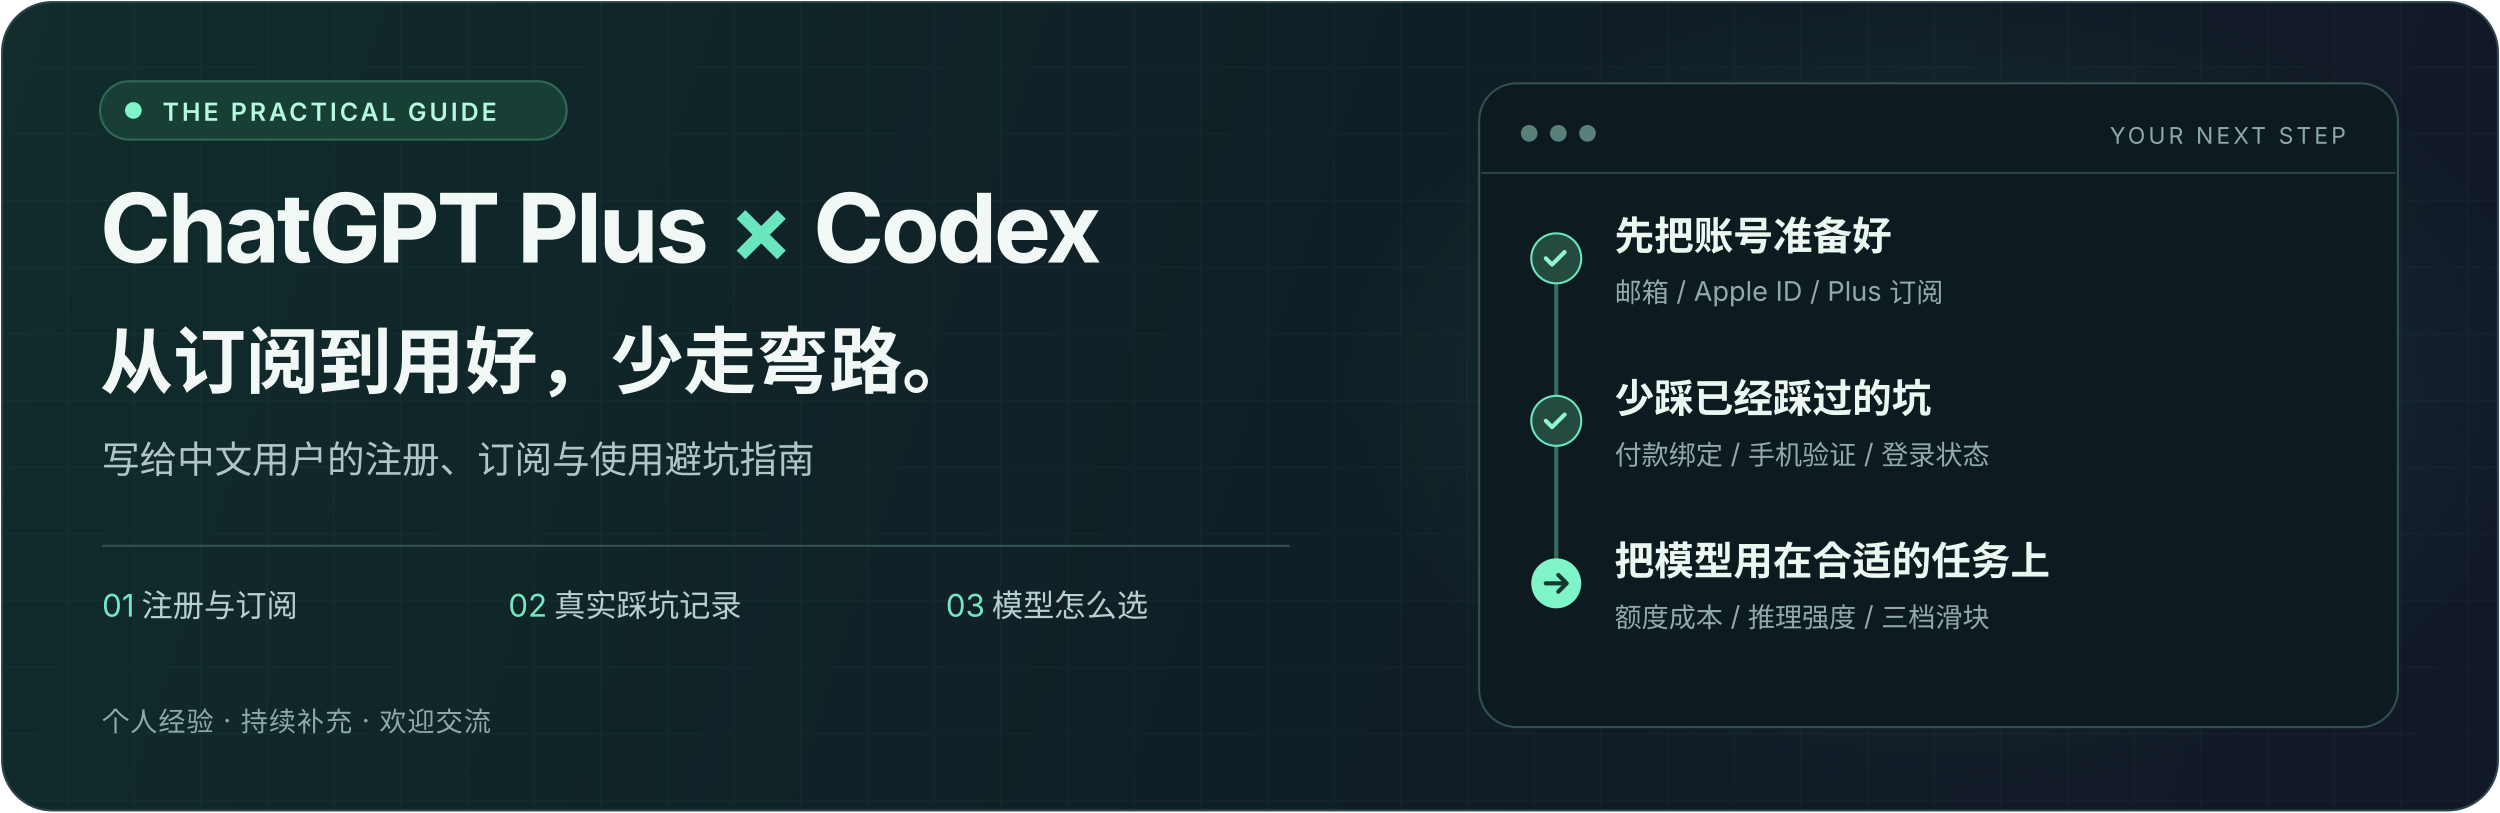
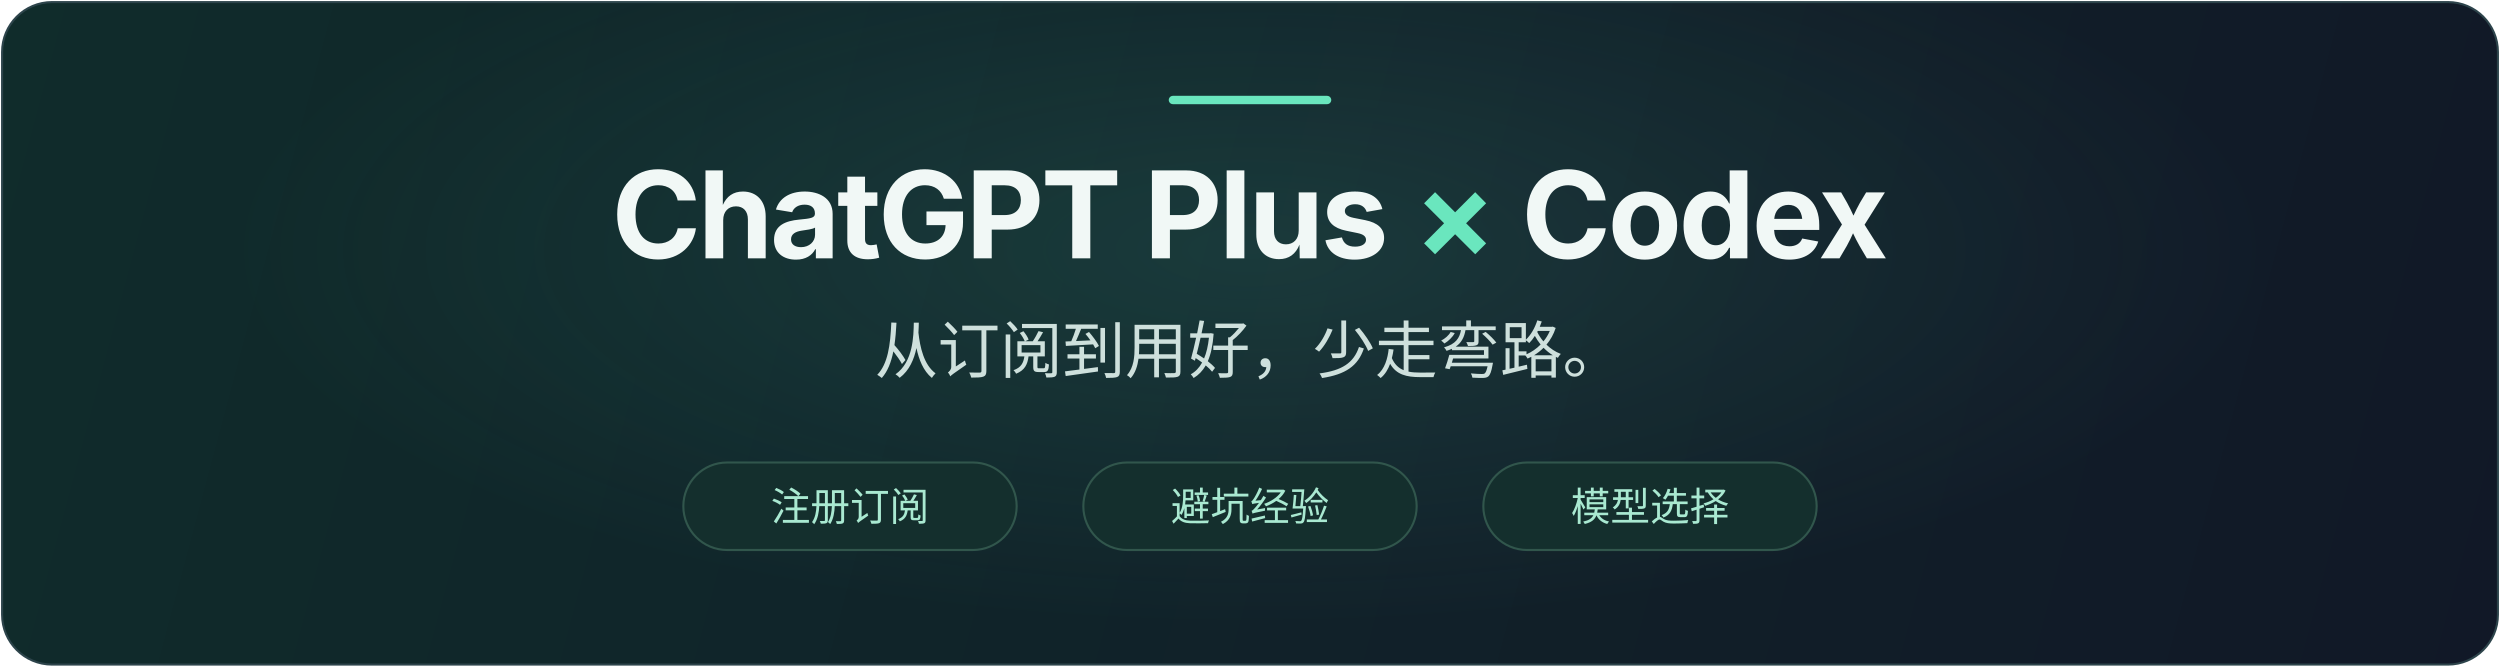
- <svg xmlns="http://www.w3.org/2000/svg" width="768" height="249.6" viewBox="0 0 1200 390" fill="none">
+ <svg xmlns="http://www.w3.org/2000/svg" width="768" height="204.8" viewBox="0 0 1200 320" fill="none">
  <defs>
-     <linearGradient id="bg" x1="0" y1="0" x2="1200" y2="390" gradientUnits="userSpaceOnUse">
+     <linearGradient id="bg" x1="0" y1="0" x2="1200" y2="320" gradientUnits="userSpaceOnUse">
      <stop stop-color="#102C2B" />
-       <stop offset=".6" stop-color="#101D25" />
      <stop offset="1" stop-color="#111827" />
    </linearGradient>
    <radialGradient id="glow">
-       <stop stop-color="#61EBC0" stop-opacity=".15" />
+       <stop stop-color="#61EBC0" stop-opacity=".12" />
      <stop offset="1" stop-color="#61EBC0" stop-opacity="0" />
    </radialGradient>
-     <pattern id="grid" width="32" height="32" patternUnits="userSpaceOnUse">
-       <path d="M32 0H0V32" stroke="#A7F3D0" stroke-opacity=".035" />
-     </pattern>
  </defs>
-   <rect x="1" y="1" width="1198" height="388" rx="24" fill="url(#bg)" stroke="#2D444B" />
-   <rect x="1" y="1" width="1198" height="388" rx="24" fill="url(#grid)" />
-   <ellipse cx="935" cy="185" rx="290" ry="195" fill="url(#glow)" />
-   <g font-family="-apple-system, BlinkMacSystemFont, 'Segoe UI', 'PingFang SC', 'Microsoft YaHei', sans-serif">
-     <rect x="48" y="39" width="224" height="28" rx="14" fill="#183F36" stroke="#326857" />
-     <circle cx="64" cy="53" r="4" fill="#80F4C9" />
-     <text x="78" y="58" fill="#B5F9DE" font-size="12" font-weight="600" letter-spacing="1.4">THE PRACTICAL GUIDE</text>
-     <text x="48" y="126" fill="#F1F8F6" font-size="46" font-weight="700" letter-spacing="-1.5">ChatGPT Plus <tspan fill="#6AE6BE">×</tspan> Codex</text>
-     <text x="48" y="186" fill="#F1F8F6" font-size="35" font-weight="650">从订阅到用好，少走弯路。</text>
-     <text x="49" y="227" fill="#AFC5C6" font-size="18">写给中文用户的注册、订阅与使用避坑指南</text>
-     <path d="M49 262H619" stroke="#355052" />
-     <g font-size="15" fill="#B7CFCD">
-       <text x="49" y="296">
-         <tspan fill="#73E9C2">01</tspan> 注册与订阅</text>
-       <text x="244" y="296">
-         <tspan fill="#73E9C2">02</tspan> 真实踩坑记录</text>
-       <text x="454" y="296">
-         <tspan fill="#73E9C2">03</tspan> 模型怎么选</text>
+   <rect x="1" y="1" width="1198" height="318" rx="24" fill="url(#bg)" stroke="#2D444B" />
+   <ellipse cx="600" cy="120" rx="490" ry="180" fill="url(#glow)" />
+   <path d="M563 48H637" stroke="#6AE6BE" stroke-width="4" stroke-linecap="round" />
+   <g font-family="-apple-system, BlinkMacSystemFont, 'Segoe UI', 'PingFang SC', 'Microsoft YaHei', sans-serif" text-anchor="middle">
+     <text x="600" y="124" fill="#F1F8F6" font-size="58" font-weight="700" letter-spacing="-1.5">ChatGPT Plus <tspan fill="#6AE6BE">×</tspan> Codex</text>
+     <text x="600" y="179" fill="#CEE0DC" font-size="30" font-weight="500">从订阅到用好，少走弯路。</text>
+     <g fill="#142F2D" stroke="#31564C">
+       <rect x="328" y="222" width="160" height="42" rx="21" />
+       <rect x="520" y="222" width="160" height="42" rx="21" />
+       <rect x="712" y="222" width="160" height="42" rx="21" />
    </g>
-     <text x="49" y="351" fill="#8EA9AA" font-size="13" letter-spacing=".5">个人经验 · 持续补充 · 欢迎交流</text>
-     <rect x="710" y="40" width="441" height="309" rx="18" fill="#0D1A20" stroke="#33504F" />
-     <circle cx="734" cy="64" r="4" fill="#59817A" />
-     <circle cx="748" cy="64" r="4" fill="#59817A" />
-     <circle cx="762" cy="64" r="4" fill="#59817A" />
-     <text x="1126" y="69" text-anchor="end" fill="#8DA9AA" font-size="11" letter-spacing="1.5">YOUR NEXT STEP</text>
-     <path d="M711 83H1150" stroke="#29433F" />
-     <path d="M747 124V280" stroke="#396A5B" stroke-width="2" />
-     <g>
-       <circle cx="747" cy="124" r="12" fill="#234B3F" stroke="#6AE6BE" />
-       <path d="m742 124 3 3 6-6" stroke="#91F5D2" stroke-width="2" stroke-linecap="round" stroke-linejoin="round" />
-       <text x="775" y="120" fill="#EDF7F2" font-size="19" font-weight="600">先把账号准备好</text>
-       <text x="775" y="145" fill="#91AAA8" font-size="13">邮箱 / Apple ID / Plus 订阅</text>
-     </g>
-     <g>
-       <circle cx="747" cy="202" r="12" fill="#234B3F" stroke="#6AE6BE" />
-       <path d="m742 202 3 3 6-6" stroke="#91F5D2" stroke-width="2" stroke-linecap="round" stroke-linejoin="round" />
-       <text x="775" y="198" fill="#EDF7F2" font-size="19" font-weight="600">少踩已经踩过的坑</text>
-       <text x="775" y="223" fill="#91AAA8" font-size="13">付款绑定 / 手机验证 / 登录状态</text>
-     </g>
-     <g>
-       <circle cx="747" cy="280" r="12" fill="#80F4C9" />
-       <path d="M742 280h10m-4-4 4 4-4 4" stroke="#12382B" stroke-width="2" stroke-linecap="round" stroke-linejoin="round" />
-       <text x="775" y="276" fill="#EDF7F2" font-size="19" font-weight="600">把模型用在合适的任务上</text>
-       <text x="775" y="301" fill="#91AAA8" font-size="13">额度成本 / 推理强度 / 三档滑块</text>
+     <g fill="#A9E9D1" font-size="19">
+       <text x="408" y="250">注册订阅</text>
+       <text x="600" y="250">避坑经验</text>
+       <text x="792" y="250">模型选择</text>
    </g>
  </g>
</svg>
